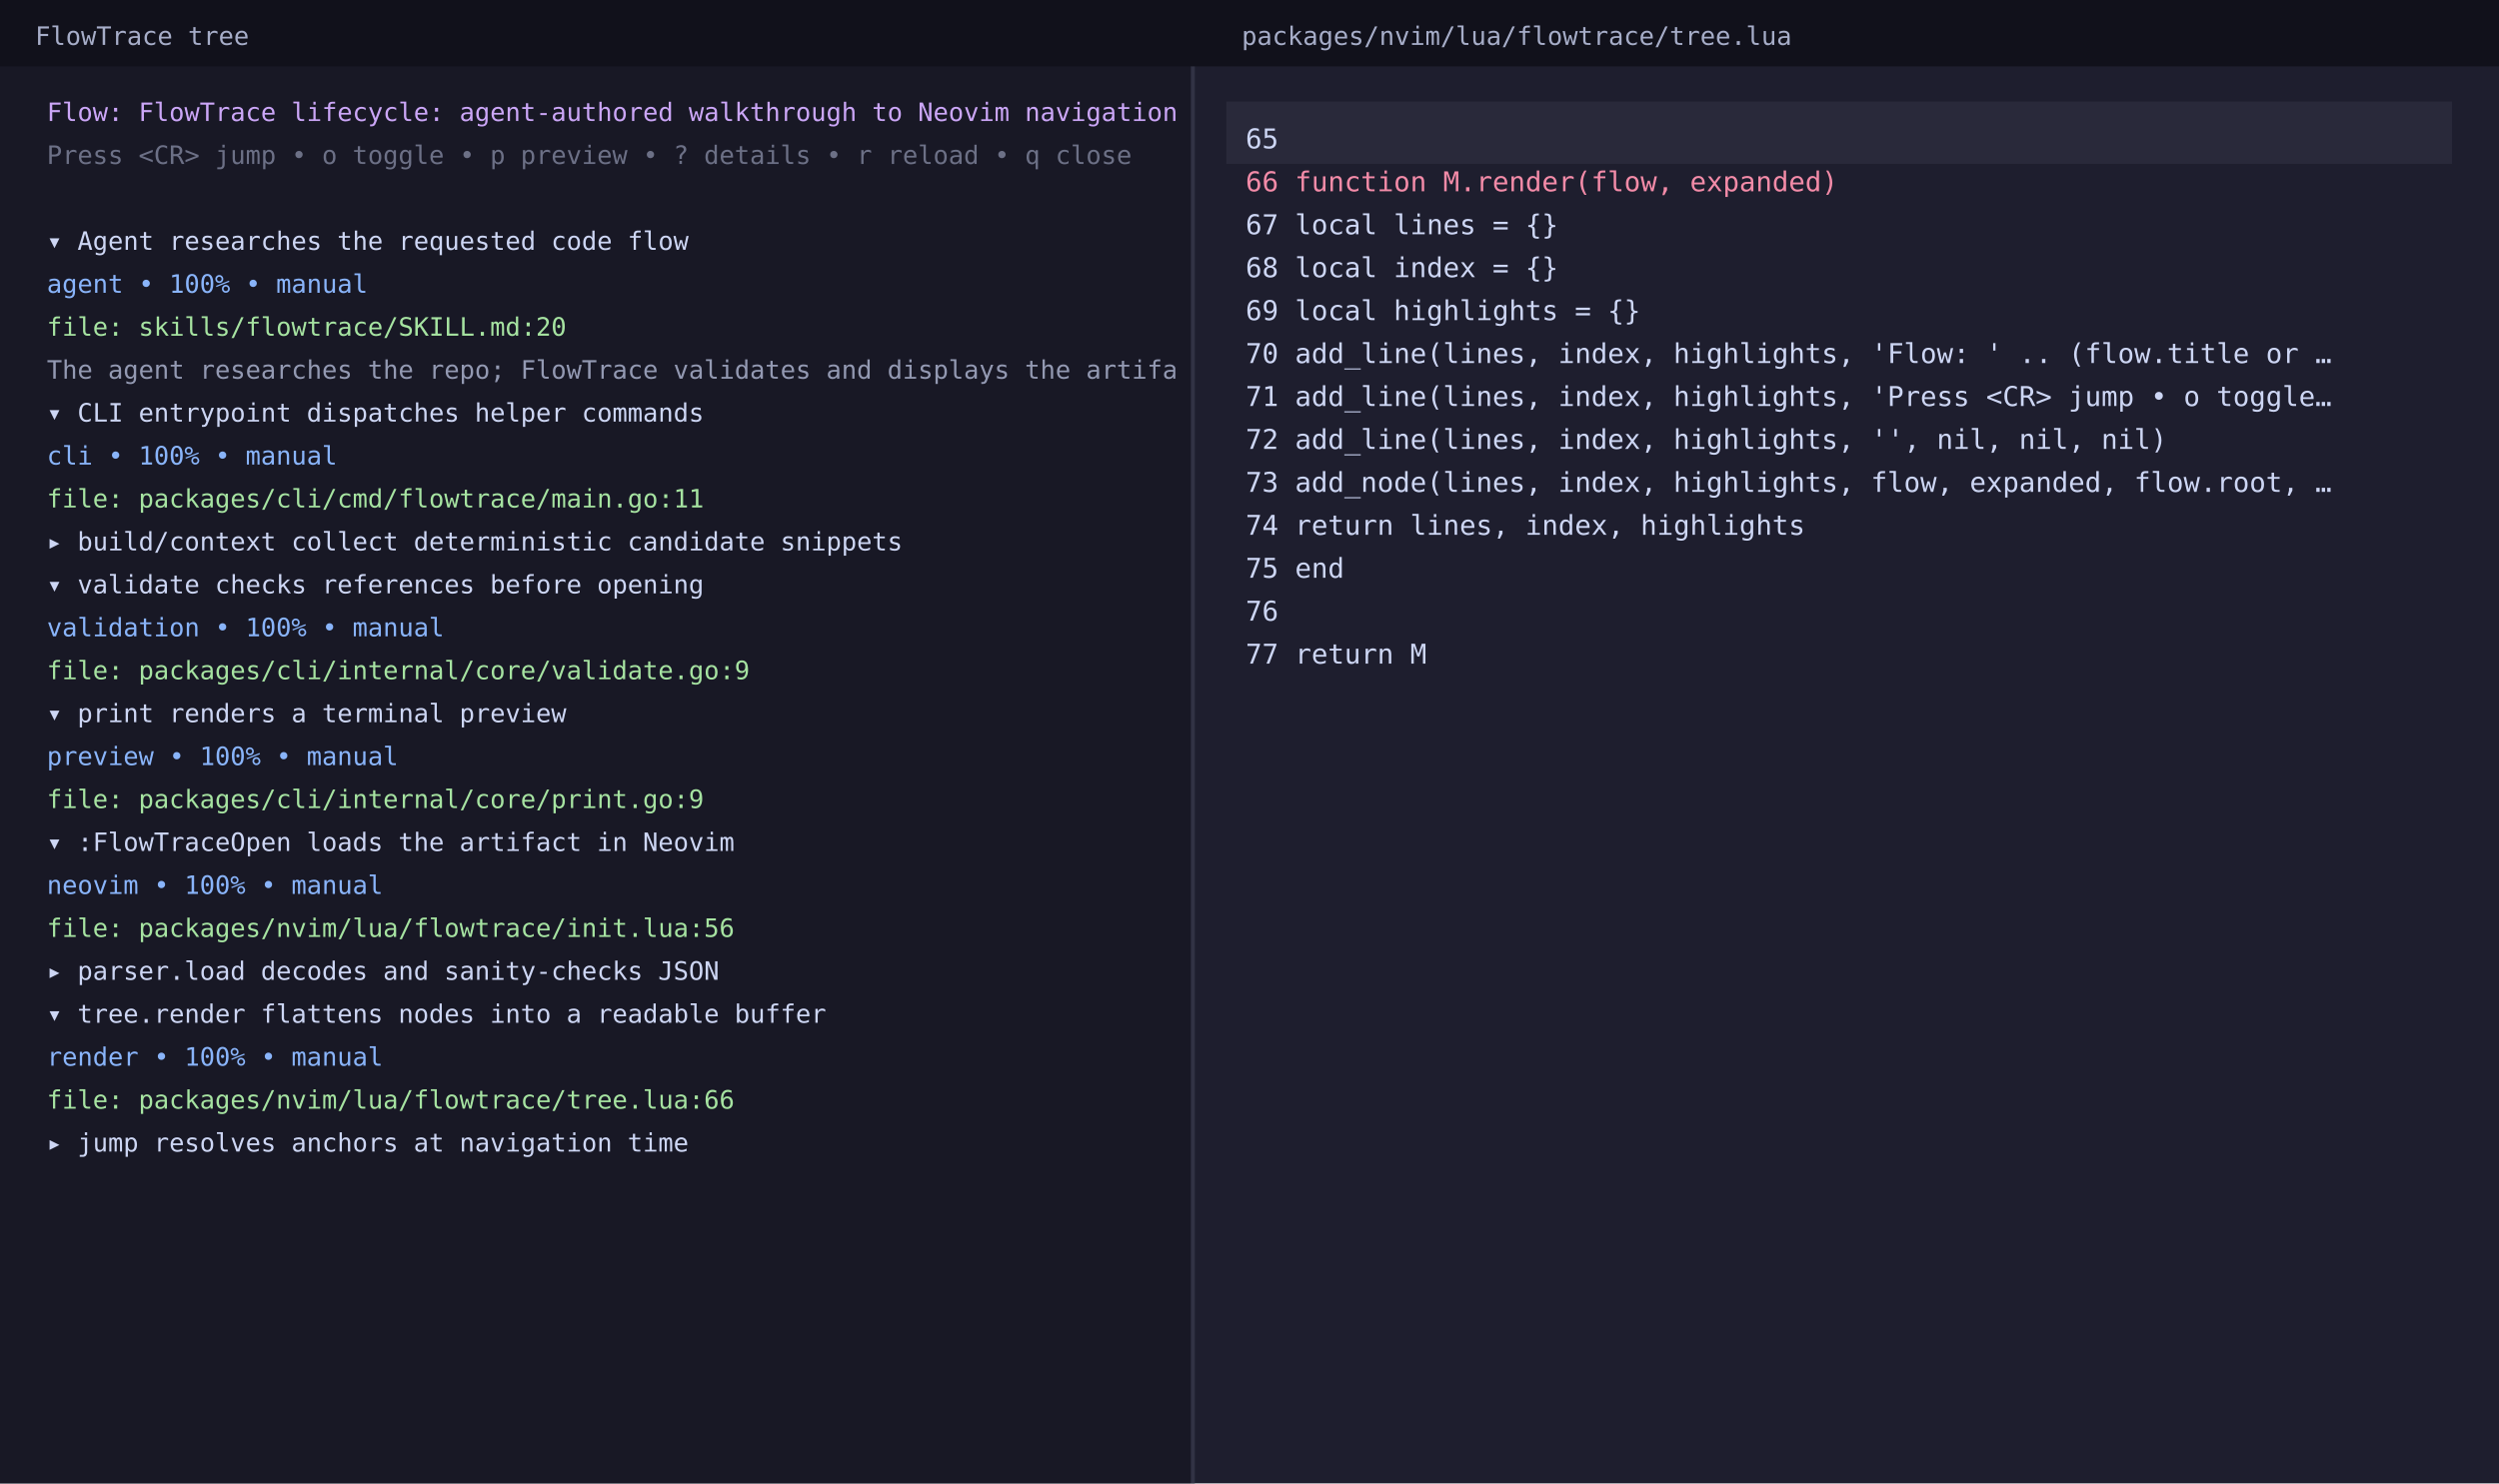
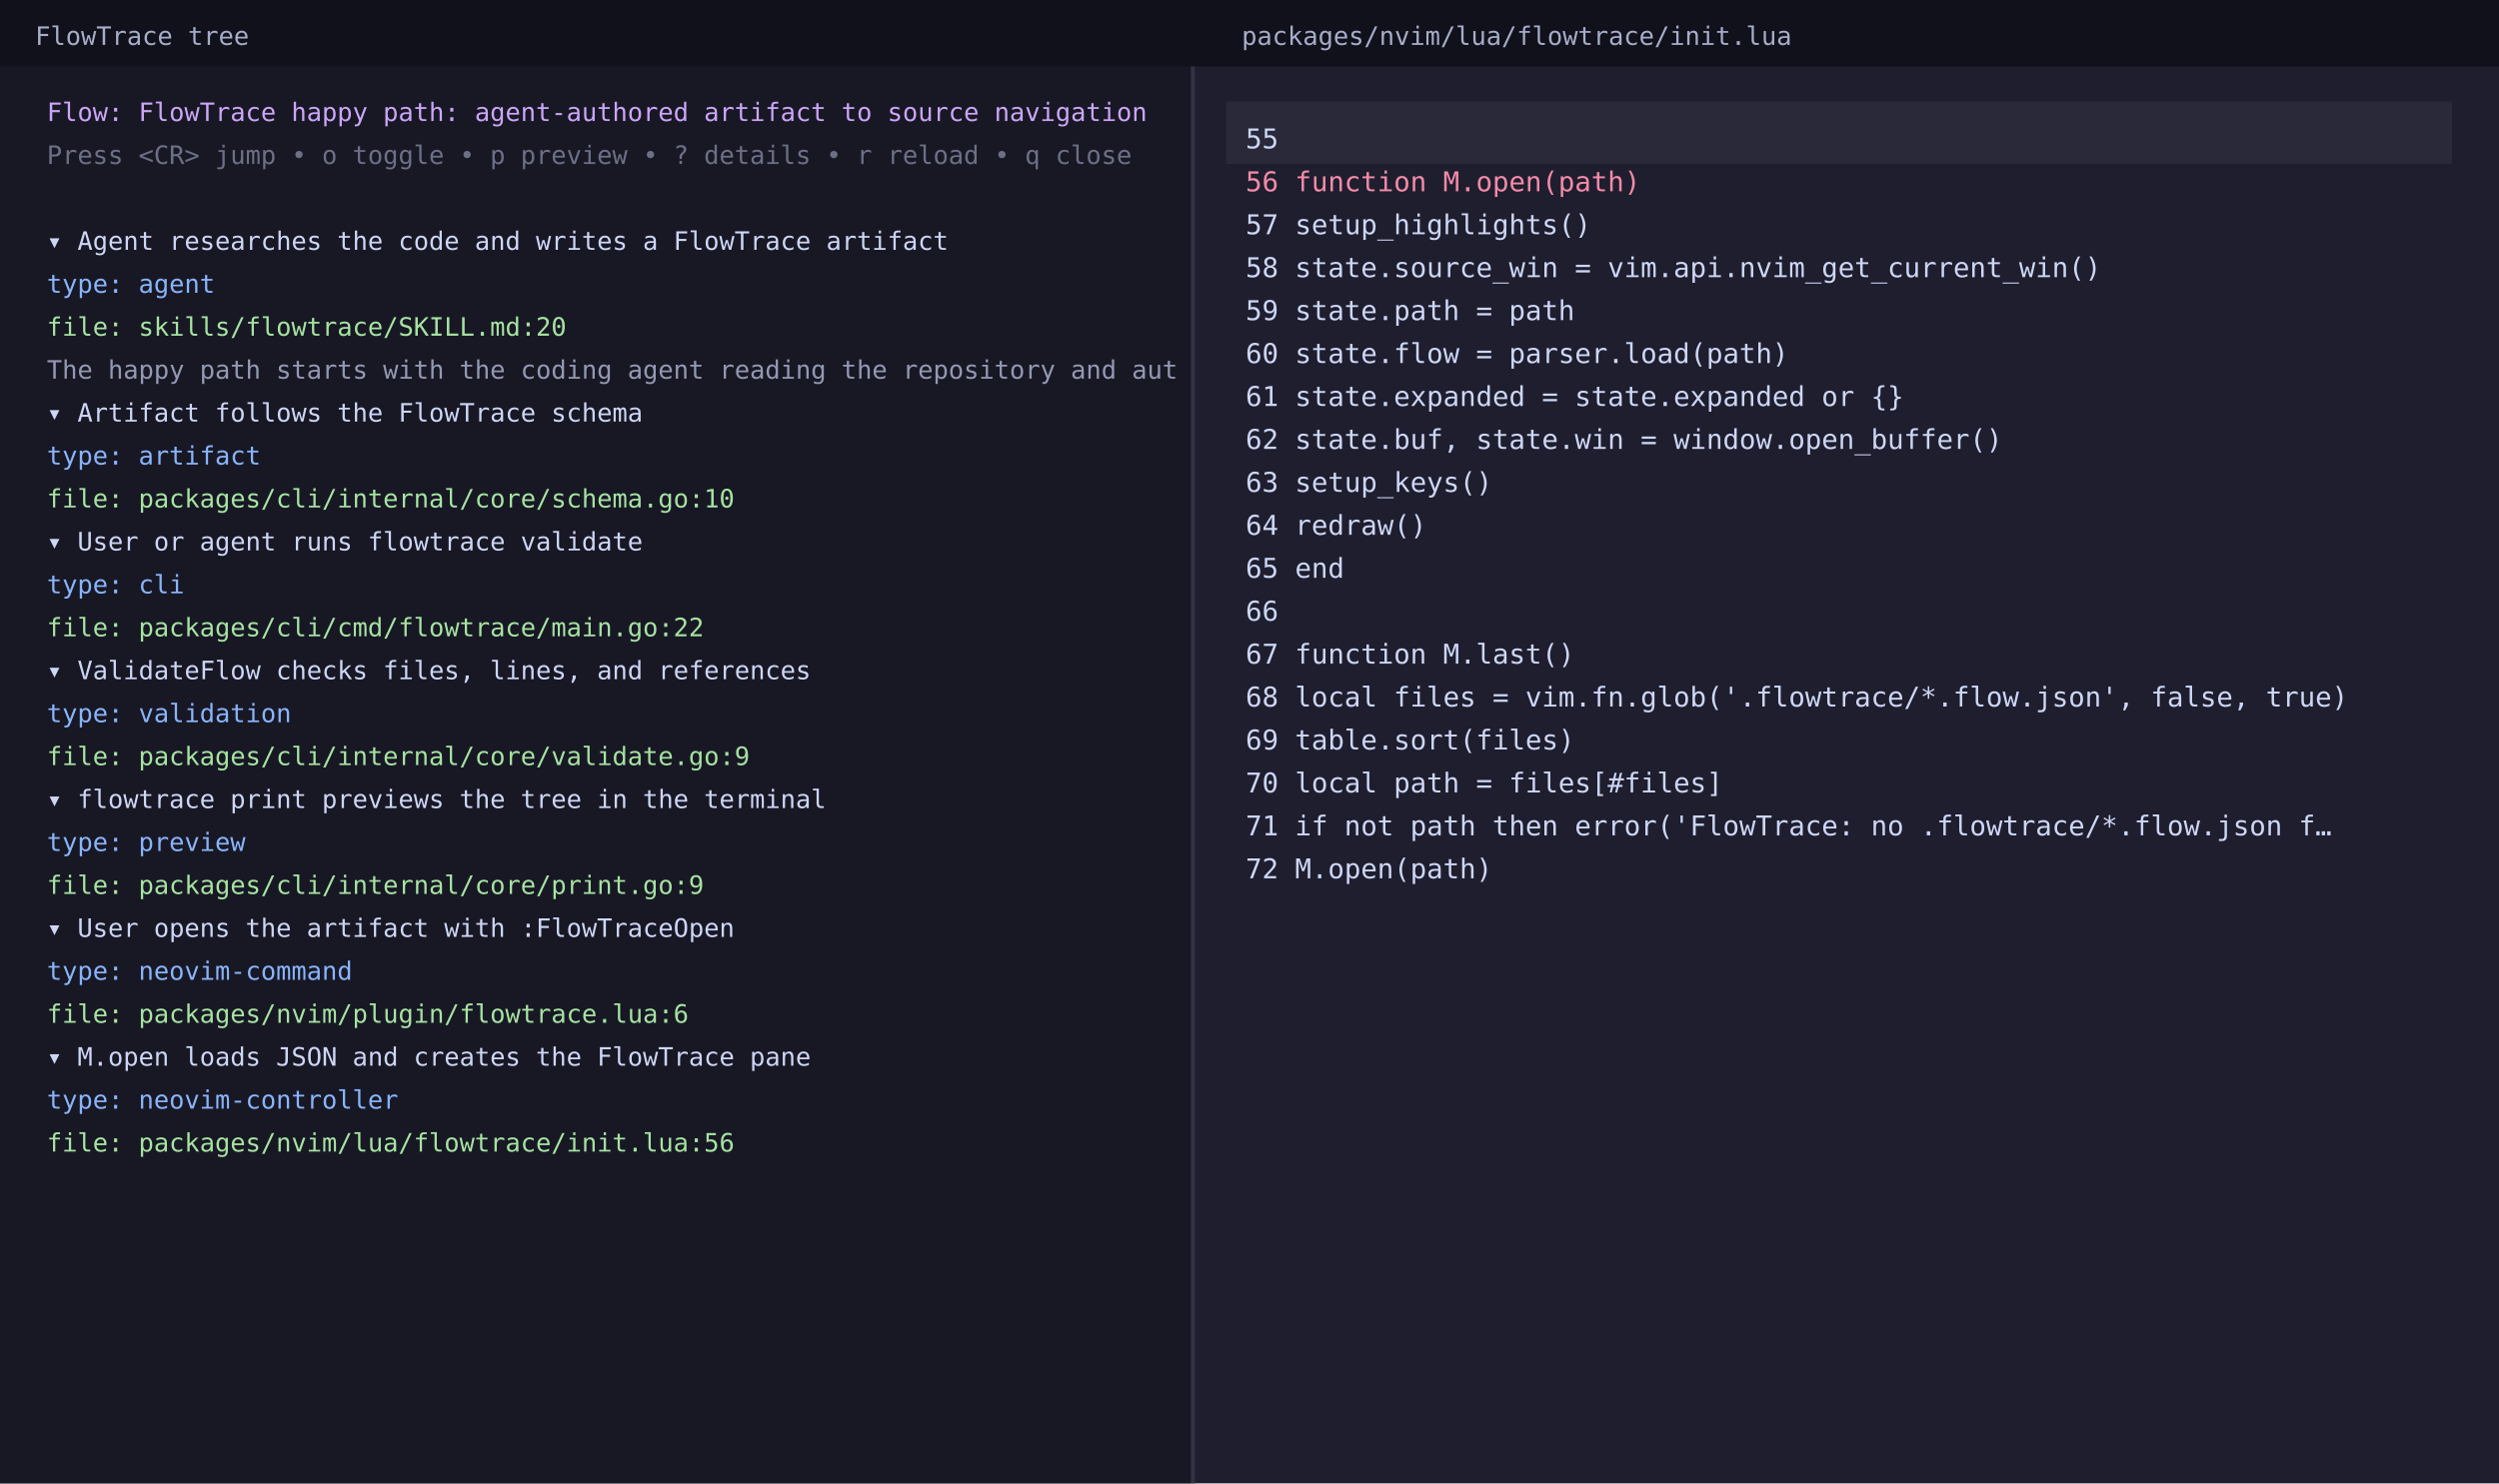
<svg xmlns="http://www.w3.org/2000/svg" width="1280" height="760" viewBox="0 0 1280 760">
  <defs>
    <clipPath id="leftClip">
      <rect x="0" y="34" width="602" height="726" />
    </clipPath>
    <clipPath id="rightClip">
      <rect x="628" y="34" width="628" height="726" />
    </clipPath>
  </defs>
  <rect width="100%" height="100%" fill="#1e1e2e" />
  <rect x="0" y="0" width="610" height="100%" fill="#181825" />
  <rect x="610" y="0" width="2" height="100%" fill="#313244" />
  <rect x="0" y="0" width="100%" height="34" fill="#11111b" />
  <text x="18" y="23" fill="#a6adc8" font-family="JetBrains Mono, SFMono-Regular, Consolas, monospace" font-size="13">FlowTrace tree</text>
-   <text x="636" y="23" fill="#a6adc8" font-family="JetBrains Mono, SFMono-Regular, Consolas, monospace" font-size="13">packages/nvim/lua/flowtrace/tree.lua</text>
+   <text x="636" y="23" fill="#a6adc8" font-family="JetBrains Mono, SFMono-Regular, Consolas, monospace" font-size="13">packages/nvim/lua/flowtrace/init.lua</text>
  <g clip-path="url(#leftClip)">
-     <text x="24" y="62" fill="#cba6f7" font-family="JetBrains Mono, SFMono-Regular, Consolas, monospace" font-size="13">Flow: FlowTrace lifecycle: agent-authored walkthrough to Neovim navigation</text>
+     <text x="24" y="62" fill="#cba6f7" font-family="JetBrains Mono, SFMono-Regular, Consolas, monospace" font-size="13">Flow: FlowTrace happy path: agent-authored artifact to source navigation</text>
    <text x="24" y="84" fill="#6c7086" font-family="JetBrains Mono, SFMono-Regular, Consolas, monospace" font-size="13">Press &lt;CR&gt; jump • o toggle • p preview • ? details • r reload • q close</text>
    <text x="24" y="106" fill="#cdd6f4" font-family="JetBrains Mono, SFMono-Regular, Consolas, monospace" font-size="13" />
-     <text x="24" y="128" fill="#cdd6f4" font-family="JetBrains Mono, SFMono-Regular, Consolas, monospace" font-size="13">▾ Agent researches the requested code flow</text>
-     <text x="24" y="150" fill="#89b4fa" font-family="JetBrains Mono, SFMono-Regular, Consolas, monospace" font-size="13">  agent • 100% • manual</text>
+     <text x="24" y="128" fill="#cdd6f4" font-family="JetBrains Mono, SFMono-Regular, Consolas, monospace" font-size="13">▾ Agent researches the code and writes a FlowTrace artifact</text>
+     <text x="24" y="150" fill="#89b4fa" font-family="JetBrains Mono, SFMono-Regular, Consolas, monospace" font-size="13">  type: agent</text>
    <text x="24" y="172" fill="#a6e3a1" font-family="JetBrains Mono, SFMono-Regular, Consolas, monospace" font-size="13">  file: skills/flowtrace/SKILL.md:20</text>
-     <text x="24" y="194" fill="#9399b2" font-family="JetBrains Mono, SFMono-Regular, Consolas, monospace" font-size="13">  The agent researches the repo; FlowTrace validates and displays the artifact.</text>
-     <text x="24" y="216" fill="#cdd6f4" font-family="JetBrains Mono, SFMono-Regular, Consolas, monospace" font-size="13">  ▾ CLI entrypoint dispatches helper commands</text>
-     <text x="24" y="238" fill="#89b4fa" font-family="JetBrains Mono, SFMono-Regular, Consolas, monospace" font-size="13">    cli • 100% • manual</text>
-     <text x="24" y="260" fill="#a6e3a1" font-family="JetBrains Mono, SFMono-Regular, Consolas, monospace" font-size="13">    file: packages/cli/cmd/flowtrace/main.go:11</text>
-     <text x="24" y="282" fill="#cdd6f4" font-family="JetBrains Mono, SFMono-Regular, Consolas, monospace" font-size="13">    ▸ build/context collect deterministic candidate snippets</text>
-     <text x="24" y="304" fill="#cdd6f4" font-family="JetBrains Mono, SFMono-Regular, Consolas, monospace" font-size="13">    ▾ validate checks references before opening</text>
-     <text x="24" y="326" fill="#89b4fa" font-family="JetBrains Mono, SFMono-Regular, Consolas, monospace" font-size="13">      validation • 100% • manual</text>
-     <text x="24" y="348" fill="#a6e3a1" font-family="JetBrains Mono, SFMono-Regular, Consolas, monospace" font-size="13">      file: packages/cli/internal/core/validate.go:9</text>
-     <text x="24" y="370" fill="#cdd6f4" font-family="JetBrains Mono, SFMono-Regular, Consolas, monospace" font-size="13">      ▾ print renders a terminal preview</text>
-     <text x="24" y="392" fill="#89b4fa" font-family="JetBrains Mono, SFMono-Regular, Consolas, monospace" font-size="13">        preview • 100% • manual</text>
-     <text x="24" y="414" fill="#a6e3a1" font-family="JetBrains Mono, SFMono-Regular, Consolas, monospace" font-size="13">        file: packages/cli/internal/core/print.go:9</text>
-     <text x="24" y="436" fill="#cdd6f4" font-family="JetBrains Mono, SFMono-Regular, Consolas, monospace" font-size="13">        ▾ :FlowTraceOpen loads the artifact in Neovim</text>
-     <text x="24" y="458" fill="#89b4fa" font-family="JetBrains Mono, SFMono-Regular, Consolas, monospace" font-size="13">          neovim • 100% • manual</text>
-     <text x="24" y="480" fill="#a6e3a1" font-family="JetBrains Mono, SFMono-Regular, Consolas, monospace" font-size="13">          file: packages/nvim/lua/flowtrace/init.lua:56</text>
-     <text x="24" y="502" fill="#cdd6f4" font-family="JetBrains Mono, SFMono-Regular, Consolas, monospace" font-size="13">          ▸ parser.load decodes and sanity-checks JSON</text>
-     <text x="24" y="524" fill="#cdd6f4" font-family="JetBrains Mono, SFMono-Regular, Consolas, monospace" font-size="13">          ▾ tree.render flattens nodes into a readable buffer</text>
-     <text x="24" y="546" fill="#89b4fa" font-family="JetBrains Mono, SFMono-Regular, Consolas, monospace" font-size="13">            render • 100% • manual</text>
-     <text x="24" y="568" fill="#a6e3a1" font-family="JetBrains Mono, SFMono-Regular, Consolas, monospace" font-size="13">            file: packages/nvim/lua/flowtrace/tree.lua:66</text>
-     <text x="24" y="590" fill="#cdd6f4" font-family="JetBrains Mono, SFMono-Regular, Consolas, monospace" font-size="13">            ▸ jump resolves anchors at navigation time</text>
+     <text x="24" y="194" fill="#9399b2" font-family="JetBrains Mono, SFMono-Regular, Consolas, monospace" font-size="13">  The happy path starts with the coding agent reading the repository and authoring the JSON.</text>
+     <text x="24" y="216" fill="#cdd6f4" font-family="JetBrains Mono, SFMono-Regular, Consolas, monospace" font-size="13">  ▾ Artifact follows the FlowTrace schema</text>
+     <text x="24" y="238" fill="#89b4fa" font-family="JetBrains Mono, SFMono-Regular, Consolas, monospace" font-size="13">    type: artifact</text>
+     <text x="24" y="260" fill="#a6e3a1" font-family="JetBrains Mono, SFMono-Regular, Consolas, monospace" font-size="13">    file: packages/cli/internal/core/schema.go:10</text>
+     <text x="24" y="282" fill="#cdd6f4" font-family="JetBrains Mono, SFMono-Regular, Consolas, monospace" font-size="13">    ▾ User or agent runs flowtrace validate</text>
+     <text x="24" y="304" fill="#89b4fa" font-family="JetBrains Mono, SFMono-Regular, Consolas, monospace" font-size="13">      type: cli</text>
+     <text x="24" y="326" fill="#a6e3a1" font-family="JetBrains Mono, SFMono-Regular, Consolas, monospace" font-size="13">      file: packages/cli/cmd/flowtrace/main.go:22</text>
+     <text x="24" y="348" fill="#cdd6f4" font-family="JetBrains Mono, SFMono-Regular, Consolas, monospace" font-size="13">      ▾ ValidateFlow checks files, lines, and references</text>
+     <text x="24" y="370" fill="#89b4fa" font-family="JetBrains Mono, SFMono-Regular, Consolas, monospace" font-size="13">        type: validation</text>
+     <text x="24" y="392" fill="#a6e3a1" font-family="JetBrains Mono, SFMono-Regular, Consolas, monospace" font-size="13">        file: packages/cli/internal/core/validate.go:9</text>
+     <text x="24" y="414" fill="#cdd6f4" font-family="JetBrains Mono, SFMono-Regular, Consolas, monospace" font-size="13">        ▾ flowtrace print previews the tree in the terminal</text>
+     <text x="24" y="436" fill="#89b4fa" font-family="JetBrains Mono, SFMono-Regular, Consolas, monospace" font-size="13">          type: preview</text>
+     <text x="24" y="458" fill="#a6e3a1" font-family="JetBrains Mono, SFMono-Regular, Consolas, monospace" font-size="13">          file: packages/cli/internal/core/print.go:9</text>
+     <text x="24" y="480" fill="#cdd6f4" font-family="JetBrains Mono, SFMono-Regular, Consolas, monospace" font-size="13">          ▾ User opens the artifact with :FlowTraceOpen</text>
+     <text x="24" y="502" fill="#89b4fa" font-family="JetBrains Mono, SFMono-Regular, Consolas, monospace" font-size="13">            type: neovim-command</text>
+     <text x="24" y="524" fill="#a6e3a1" font-family="JetBrains Mono, SFMono-Regular, Consolas, monospace" font-size="13">            file: packages/nvim/plugin/flowtrace.lua:6</text>
+     <text x="24" y="546" fill="#cdd6f4" font-family="JetBrains Mono, SFMono-Regular, Consolas, monospace" font-size="13">            ▾ M.open loads JSON and creates the FlowTrace pane</text>
+     <text x="24" y="568" fill="#89b4fa" font-family="JetBrains Mono, SFMono-Regular, Consolas, monospace" font-size="13">              type: neovim-controller</text>
+     <text x="24" y="590" fill="#a6e3a1" font-family="JetBrains Mono, SFMono-Regular, Consolas, monospace" font-size="13">              file: packages/nvim/lua/flowtrace/init.lua:56</text>
  </g>
  <g clip-path="url(#rightClip)">
    <rect x="628" y="52" width="628" height="32" fill="#313244" opacity="0.55" />
-     <text x="638" y="76" fill="#cdd6f4" font-family="JetBrains Mono, SFMono-Regular, Consolas, monospace" font-size="14"> 65  </text>
-     <text x="638" y="98" fill="#f38ba8" font-family="JetBrains Mono, SFMono-Regular, Consolas, monospace" font-size="14"> 66  function M.render(flow, expanded)</text>
-     <text x="638" y="120" fill="#cdd6f4" font-family="JetBrains Mono, SFMono-Regular, Consolas, monospace" font-size="14"> 67    local lines = {}</text>
-     <text x="638" y="142" fill="#cdd6f4" font-family="JetBrains Mono, SFMono-Regular, Consolas, monospace" font-size="14"> 68    local index = {}</text>
-     <text x="638" y="164" fill="#cdd6f4" font-family="JetBrains Mono, SFMono-Regular, Consolas, monospace" font-size="14"> 69    local highlights = {}</text>
-     <text x="638" y="186" fill="#cdd6f4" font-family="JetBrains Mono, SFMono-Regular, Consolas, monospace" font-size="14"> 70    add_line(lines, index, highlights, 'Flow: ' .. (flow.title or …</text>
-     <text x="638" y="208" fill="#cdd6f4" font-family="JetBrains Mono, SFMono-Regular, Consolas, monospace" font-size="14"> 71    add_line(lines, index, highlights, 'Press &lt;CR&gt; jump • o toggle…</text>
-     <text x="638" y="230" fill="#cdd6f4" font-family="JetBrains Mono, SFMono-Regular, Consolas, monospace" font-size="14"> 72    add_line(lines, index, highlights, '', nil, nil, nil)</text>
-     <text x="638" y="252" fill="#cdd6f4" font-family="JetBrains Mono, SFMono-Regular, Consolas, monospace" font-size="14"> 73    add_node(lines, index, highlights, flow, expanded, flow.root, …</text>
-     <text x="638" y="274" fill="#cdd6f4" font-family="JetBrains Mono, SFMono-Regular, Consolas, monospace" font-size="14"> 74    return lines, index, highlights</text>
-     <text x="638" y="296" fill="#cdd6f4" font-family="JetBrains Mono, SFMono-Regular, Consolas, monospace" font-size="14"> 75  end</text>
-     <text x="638" y="318" fill="#cdd6f4" font-family="JetBrains Mono, SFMono-Regular, Consolas, monospace" font-size="14"> 76  </text>
-     <text x="638" y="340" fill="#cdd6f4" font-family="JetBrains Mono, SFMono-Regular, Consolas, monospace" font-size="14"> 77  return M</text>
+     <text x="638" y="76" fill="#cdd6f4" font-family="JetBrains Mono, SFMono-Regular, Consolas, monospace" font-size="14"> 55  </text>
+     <text x="638" y="98" fill="#f38ba8" font-family="JetBrains Mono, SFMono-Regular, Consolas, monospace" font-size="14"> 56  function M.open(path)</text>
+     <text x="638" y="120" fill="#cdd6f4" font-family="JetBrains Mono, SFMono-Regular, Consolas, monospace" font-size="14"> 57    setup_highlights()</text>
+     <text x="638" y="142" fill="#cdd6f4" font-family="JetBrains Mono, SFMono-Regular, Consolas, monospace" font-size="14"> 58    state.source_win = vim.api.nvim_get_current_win()</text>
+     <text x="638" y="164" fill="#cdd6f4" font-family="JetBrains Mono, SFMono-Regular, Consolas, monospace" font-size="14"> 59    state.path = path</text>
+     <text x="638" y="186" fill="#cdd6f4" font-family="JetBrains Mono, SFMono-Regular, Consolas, monospace" font-size="14"> 60    state.flow = parser.load(path)</text>
+     <text x="638" y="208" fill="#cdd6f4" font-family="JetBrains Mono, SFMono-Regular, Consolas, monospace" font-size="14"> 61    state.expanded = state.expanded or {}</text>
+     <text x="638" y="230" fill="#cdd6f4" font-family="JetBrains Mono, SFMono-Regular, Consolas, monospace" font-size="14"> 62    state.buf, state.win = window.open_buffer()</text>
+     <text x="638" y="252" fill="#cdd6f4" font-family="JetBrains Mono, SFMono-Regular, Consolas, monospace" font-size="14"> 63    setup_keys()</text>
+     <text x="638" y="274" fill="#cdd6f4" font-family="JetBrains Mono, SFMono-Regular, Consolas, monospace" font-size="14"> 64    redraw()</text>
+     <text x="638" y="296" fill="#cdd6f4" font-family="JetBrains Mono, SFMono-Regular, Consolas, monospace" font-size="14"> 65  end</text>
+     <text x="638" y="318" fill="#cdd6f4" font-family="JetBrains Mono, SFMono-Regular, Consolas, monospace" font-size="14"> 66  </text>
+     <text x="638" y="340" fill="#cdd6f4" font-family="JetBrains Mono, SFMono-Regular, Consolas, monospace" font-size="14"> 67  function M.last()</text>
+     <text x="638" y="362" fill="#cdd6f4" font-family="JetBrains Mono, SFMono-Regular, Consolas, monospace" font-size="14"> 68    local files = vim.fn.glob('.flowtrace/*.flow.json', false, true)</text>
+     <text x="638" y="384" fill="#cdd6f4" font-family="JetBrains Mono, SFMono-Regular, Consolas, monospace" font-size="14"> 69    table.sort(files)</text>
+     <text x="638" y="406" fill="#cdd6f4" font-family="JetBrains Mono, SFMono-Regular, Consolas, monospace" font-size="14"> 70    local path = files[#files]</text>
+     <text x="638" y="428" fill="#cdd6f4" font-family="JetBrains Mono, SFMono-Regular, Consolas, monospace" font-size="14"> 71    if not path then error('FlowTrace: no .flowtrace/*.flow.json f…</text>
+     <text x="638" y="450" fill="#cdd6f4" font-family="JetBrains Mono, SFMono-Regular, Consolas, monospace" font-size="14"> 72    M.open(path)</text>
  </g>
</svg>
